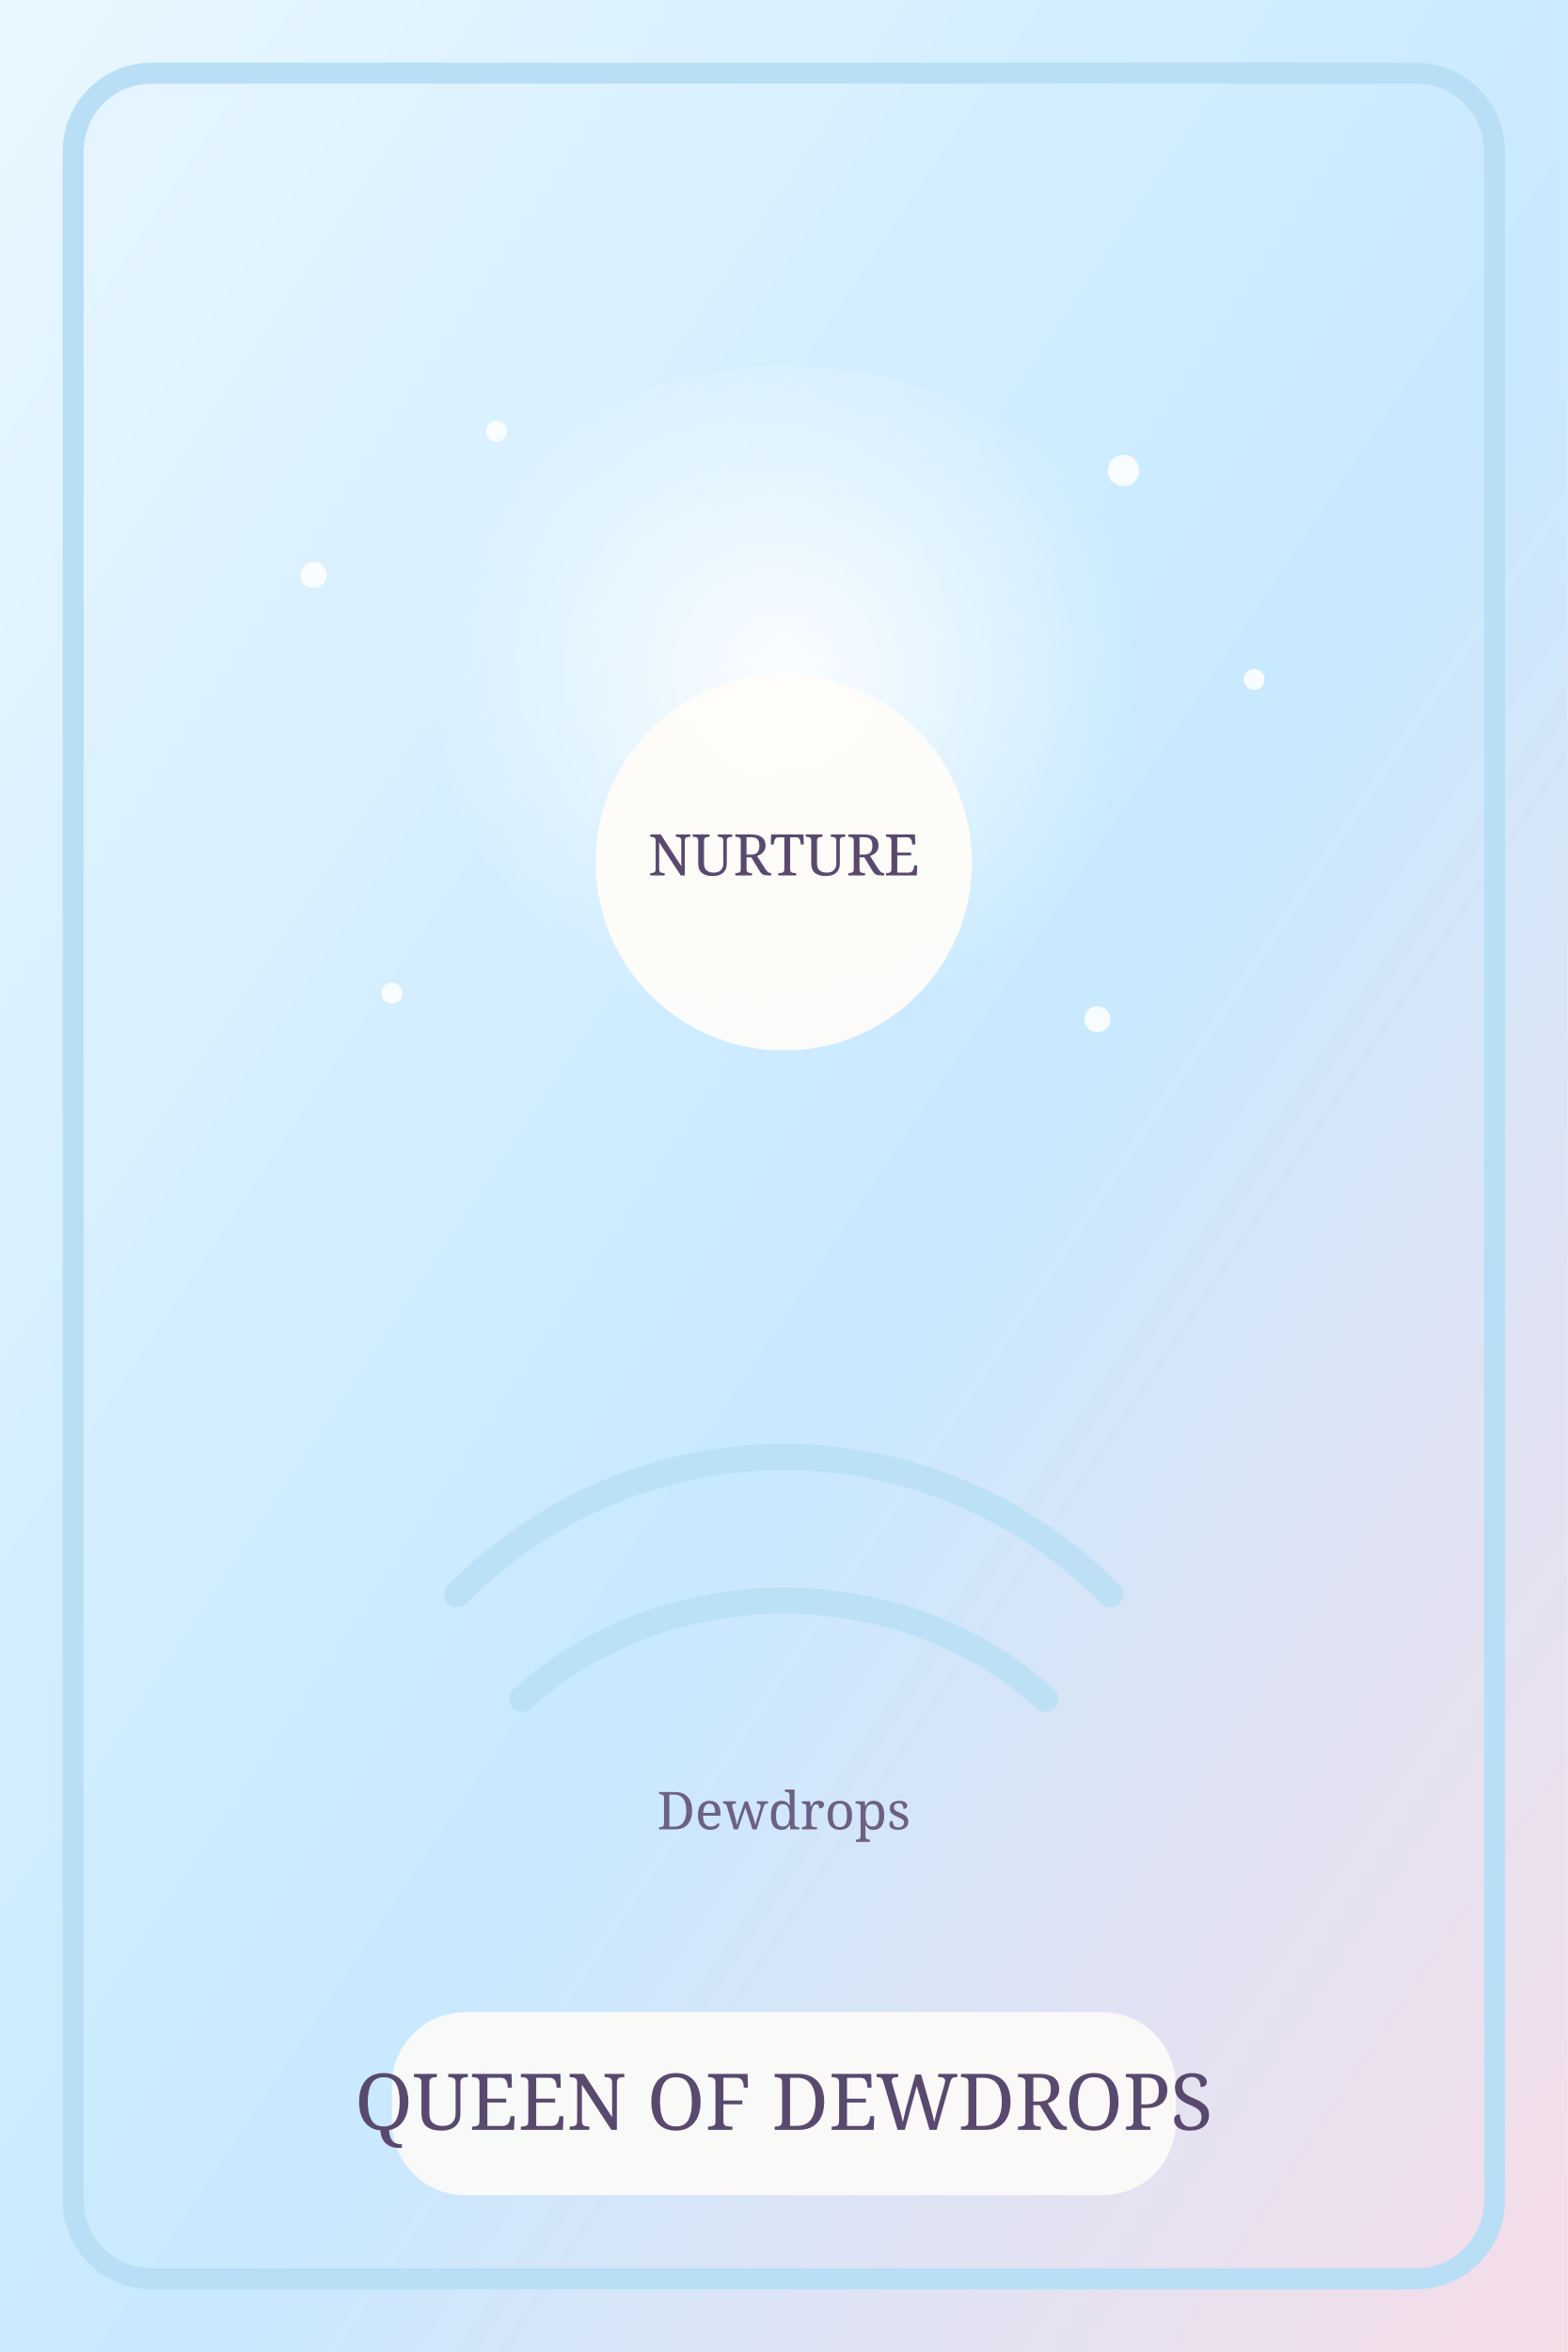
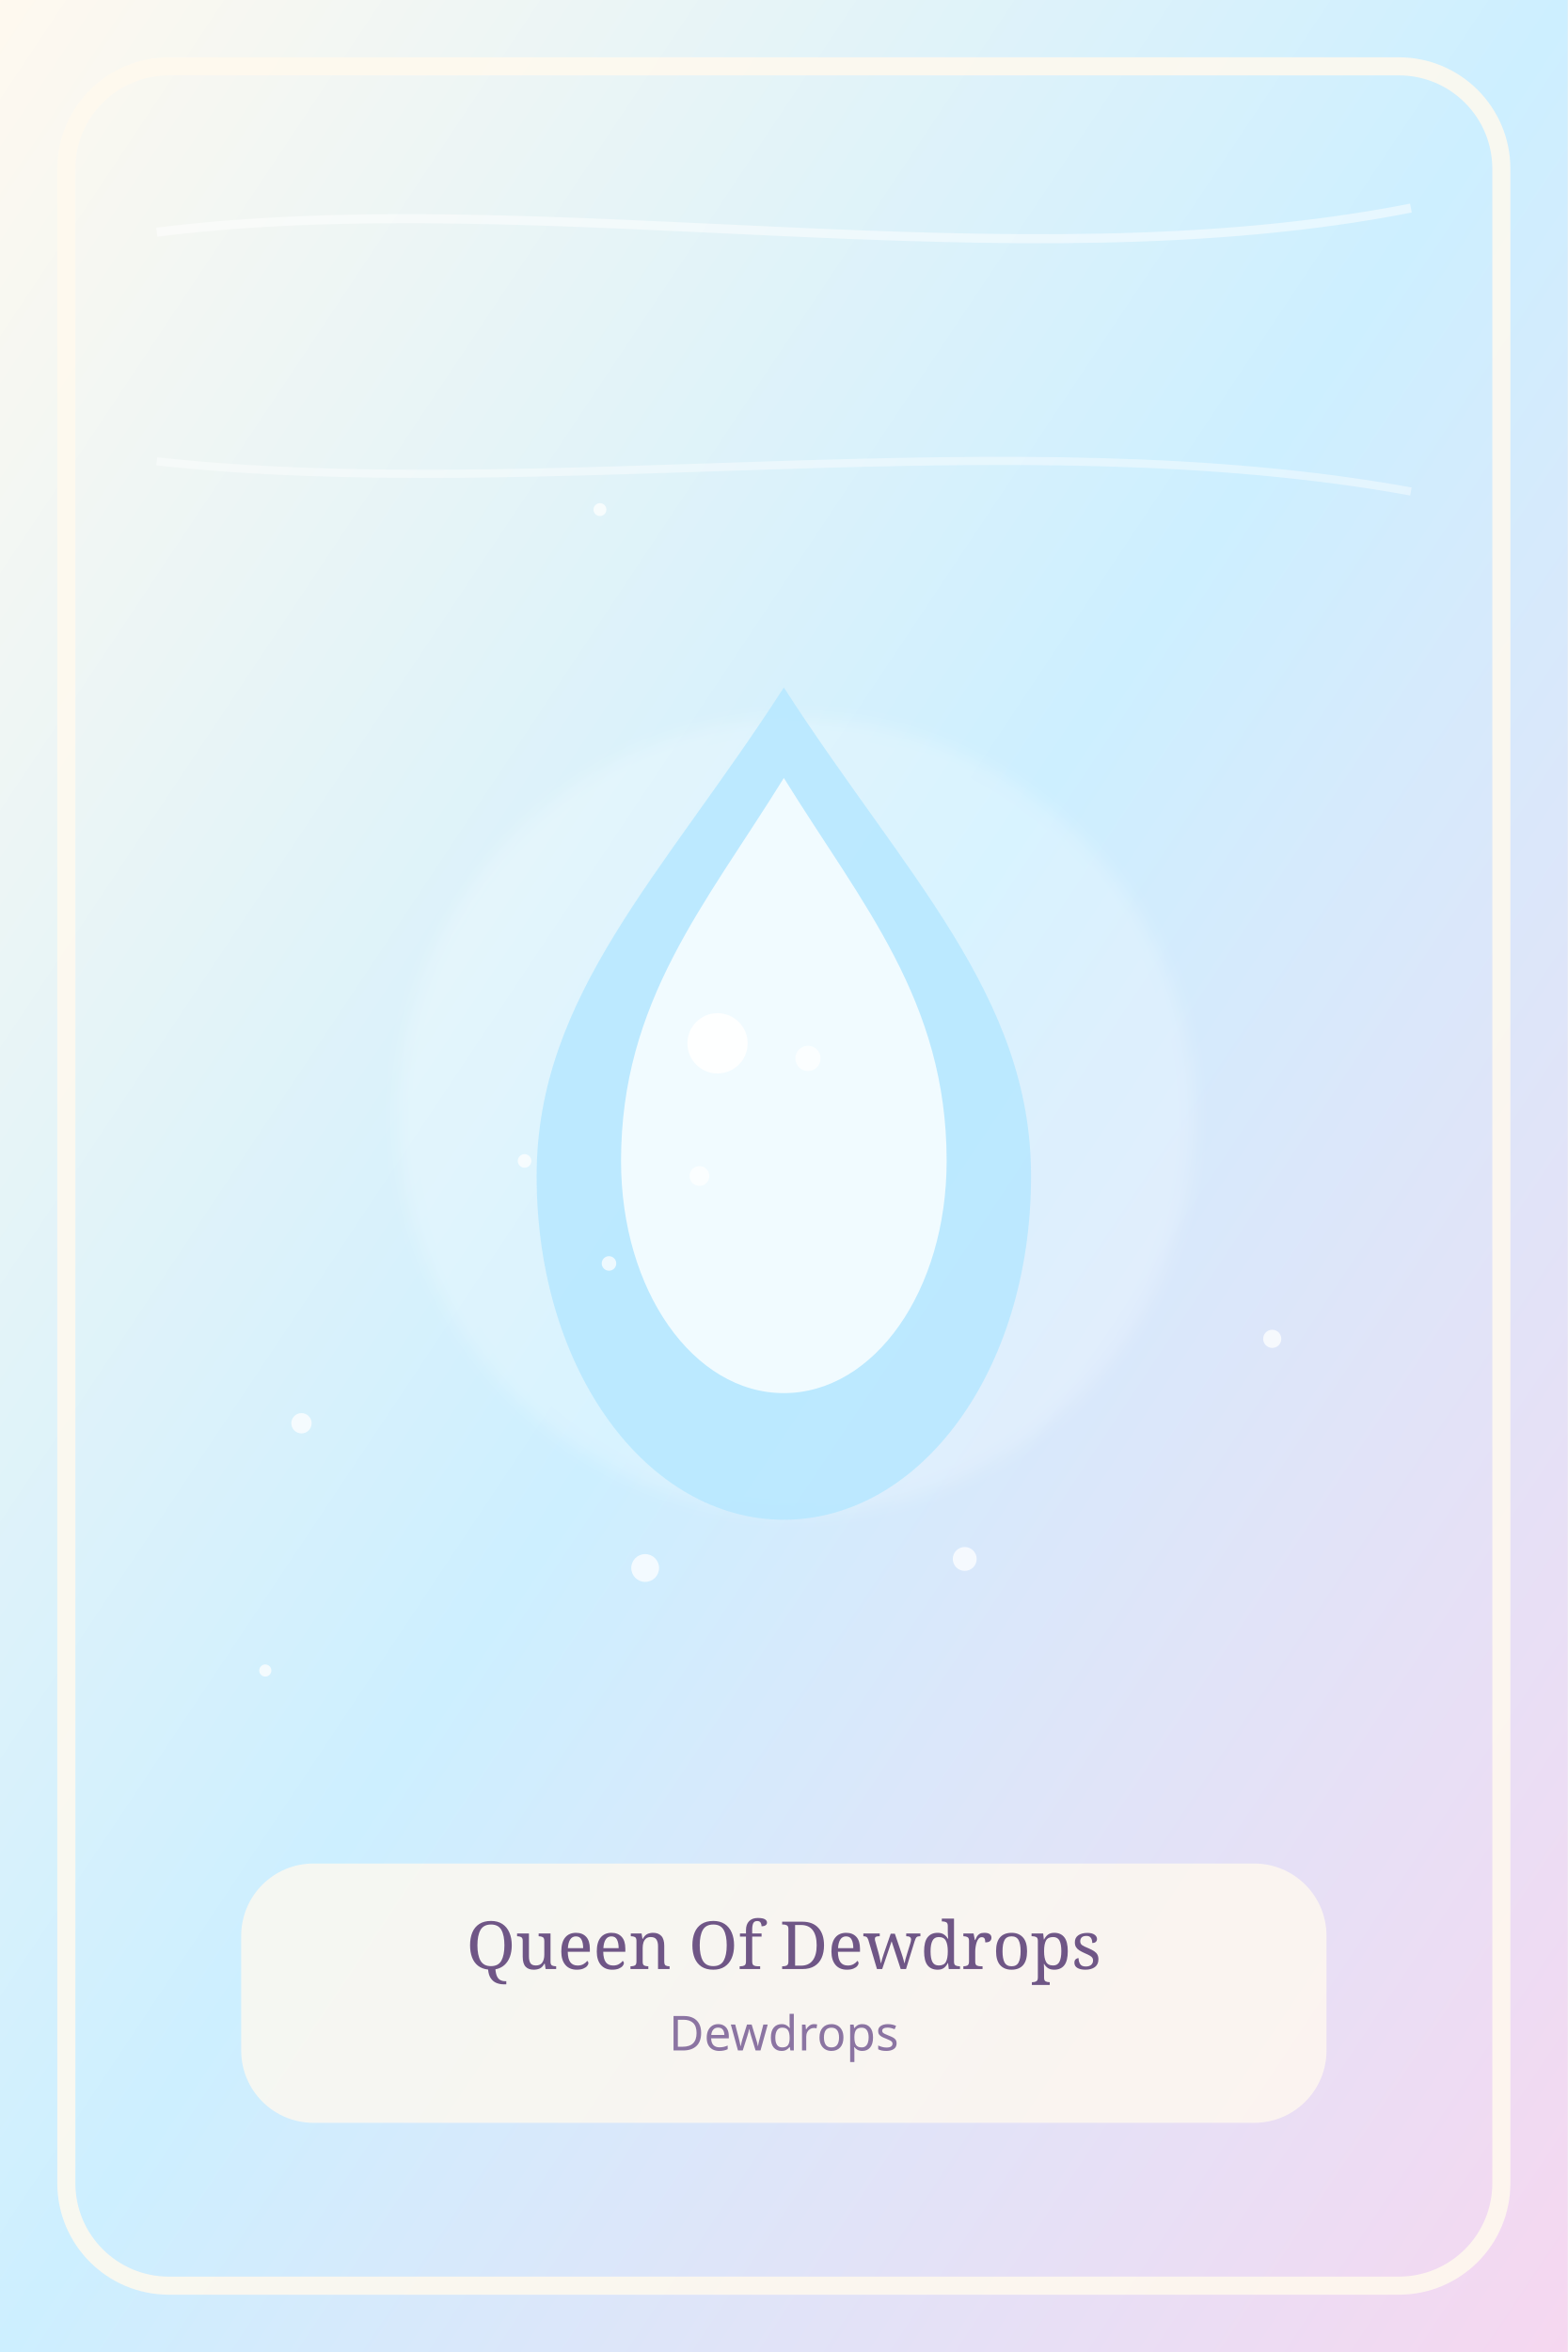
- <svg xmlns="http://www.w3.org/2000/svg" viewBox="0 0 600 900" role="img" aria-label="Queen of Dewdrops tarot card art">
+ <svg xmlns="http://www.w3.org/2000/svg" viewBox="0 0 520 780" role="img" aria-labelledby="t d">
  <defs>
    <linearGradient id="bg" x1="0" y1="0" x2="1" y2="1">
-       <stop offset="0%" stop-color="#e9f7ff" />
-       <stop offset="55%" stop-color="#c8e9ff" />
-       <stop offset="100%" stop-color="#f7dde8" />
+       <stop offset="0%" stop-color="#fff9ef" />
+       <stop offset="50%" stop-color="#cdefff" />
+       <stop offset="100%" stop-color="#f6d7f0" />
    </linearGradient>
-     <radialGradient id="halo" cx="50%" cy="35%" r="40%">
-       <stop offset="0%" stop-color="#ffffff" stop-opacity="0.9" />
-       <stop offset="100%" stop-color="#ffffff" stop-opacity="0" />
-     </radialGradient>
+     <filter id="soft" x="-20%" y="-20%" width="140%" height="140%">
+       <feGaussianBlur stdDeviation="2.8" />
+     </filter>
  </defs>
-   <rect width="600" height="900" fill="url(#bg)" />
-   <rect x="28" y="28" width="544" height="844" rx="30" fill="none" stroke="#b8dff5" stroke-width="8" />
-   <circle cx="300" cy="310" r="170" fill="url(#halo)" />
-   <g fill="#fff" opacity="0.85">
-     <circle cx="120" cy="220" r="5" />
-     <circle cx="190" cy="165" r="4" />
-     <circle cx="430" cy="180" r="6" />
-     <circle cx="480" cy="260" r="4" />
-     <circle cx="150" cy="380" r="4" />
-     <circle cx="420" cy="390" r="5" />
+   <rect width="520" height="780" fill="url(#bg)" />
+   <rect x="22" y="22" width="476" height="736" rx="34" fill="none" stroke="#fff9ee" stroke-width="6" opacity=".86" />
+   <path d="M52 77 C180 61,336 95,468 69" stroke="#fff" stroke-opacity=".5" stroke-width="3" fill="none" />
+   <path d="M52 153 C180 167,336 139,468 163" stroke="#fff" stroke-opacity=".42" stroke-width="2.7" fill="none" />
+   <circle cx="264" cy="370" r="132" fill="#ffffff" opacity=".22" filter="url(#soft)" />
+   <path d="M260 228 C300 290,342 330,342 390 C342 455,305 504,260 504 C215 504,178 455,178 390 C178 330,220 290,260 228 Z" fill="#b8e8ff" opacity=".9" />
+   <path d="M260 258 C286 300,314 332,314 385 C314 428,290 462,260 462 C230 462,206 428,206 385 C206 332,234 300,260 258 Z" fill="#f7fdff" opacity=".9" />
+   <circle cx="238" cy="346" r="10" fill="#fff" opacity=".9" />
+   <g>
+     <circle cx="199" cy="169" r="2.13" fill="#fff" opacity=".74" />
+     <circle cx="202" cy="419" r="2.41" fill="#fff" opacity=".74" />
+     <circle cx="232" cy="390" r="3.26" fill="#fff" opacity=".74" />
+     <circle cx="422" cy="444" r="3.01" fill="#fff" opacity=".74" />
+     <circle cx="268" cy="351" r="4.18" fill="#fff" opacity=".74" />
+     <circle cx="100" cy="472" r="3.37" fill="#fff" opacity=".74" />
+     <circle cx="320" cy="517" r="3.96" fill="#fff" opacity=".74" />
+     <circle cx="88" cy="554" r="2.01" fill="#fff" opacity=".74" />
+     <circle cx="174" cy="385" r="2.25" fill="#fff" opacity=".74" />
+     <circle cx="214" cy="520" r="4.61" fill="#fff" opacity=".74" />
  </g>
-   <g stroke="#b8dff5" stroke-width="10" stroke-linecap="round" fill="none" opacity="0.85">
-     <path d="M175 610 C245 540, 355 540, 425 610" />
-     <path d="M200 650 C255 600, 345 600, 400 650" />
-   </g>
-   <circle cx="300" cy="330" r="72" fill="#fffdf8" opacity="0.92" />
-   <text x="300" y="335" text-anchor="middle" font-family="Georgia, serif" font-size="22" fill="#5a496e">NURTURE</text>
-   <text x="300" y="700" text-anchor="middle" font-family="Georgia, serif" font-size="20" fill="#5a496e" opacity="0.85">Dewdrops</text>
-   <rect x="150" y="770" width="300" height="70" rx="28" fill="#fffdf8" opacity="0.86" />
-   <text x="300" y="815" text-anchor="middle" font-family="Georgia, serif" font-size="30" fill="#5a496e">QUEEN OF DEWDROPS</text>
+   <rect x="80" y="618" width="360" height="86" rx="24" fill="#fff9ef" opacity=".8" />
+   <text x="260" y="653" text-anchor="middle" font-family="'Cormorant Garamond', Georgia, serif" font-size="22" fill="#6f5686">Queen Of Dewdrops</text>
+   <text x="260" y="680" text-anchor="middle" font-family="'Nunito', sans-serif" font-size="16" fill="#8b74a2">Dewdrops</text>
</svg>
